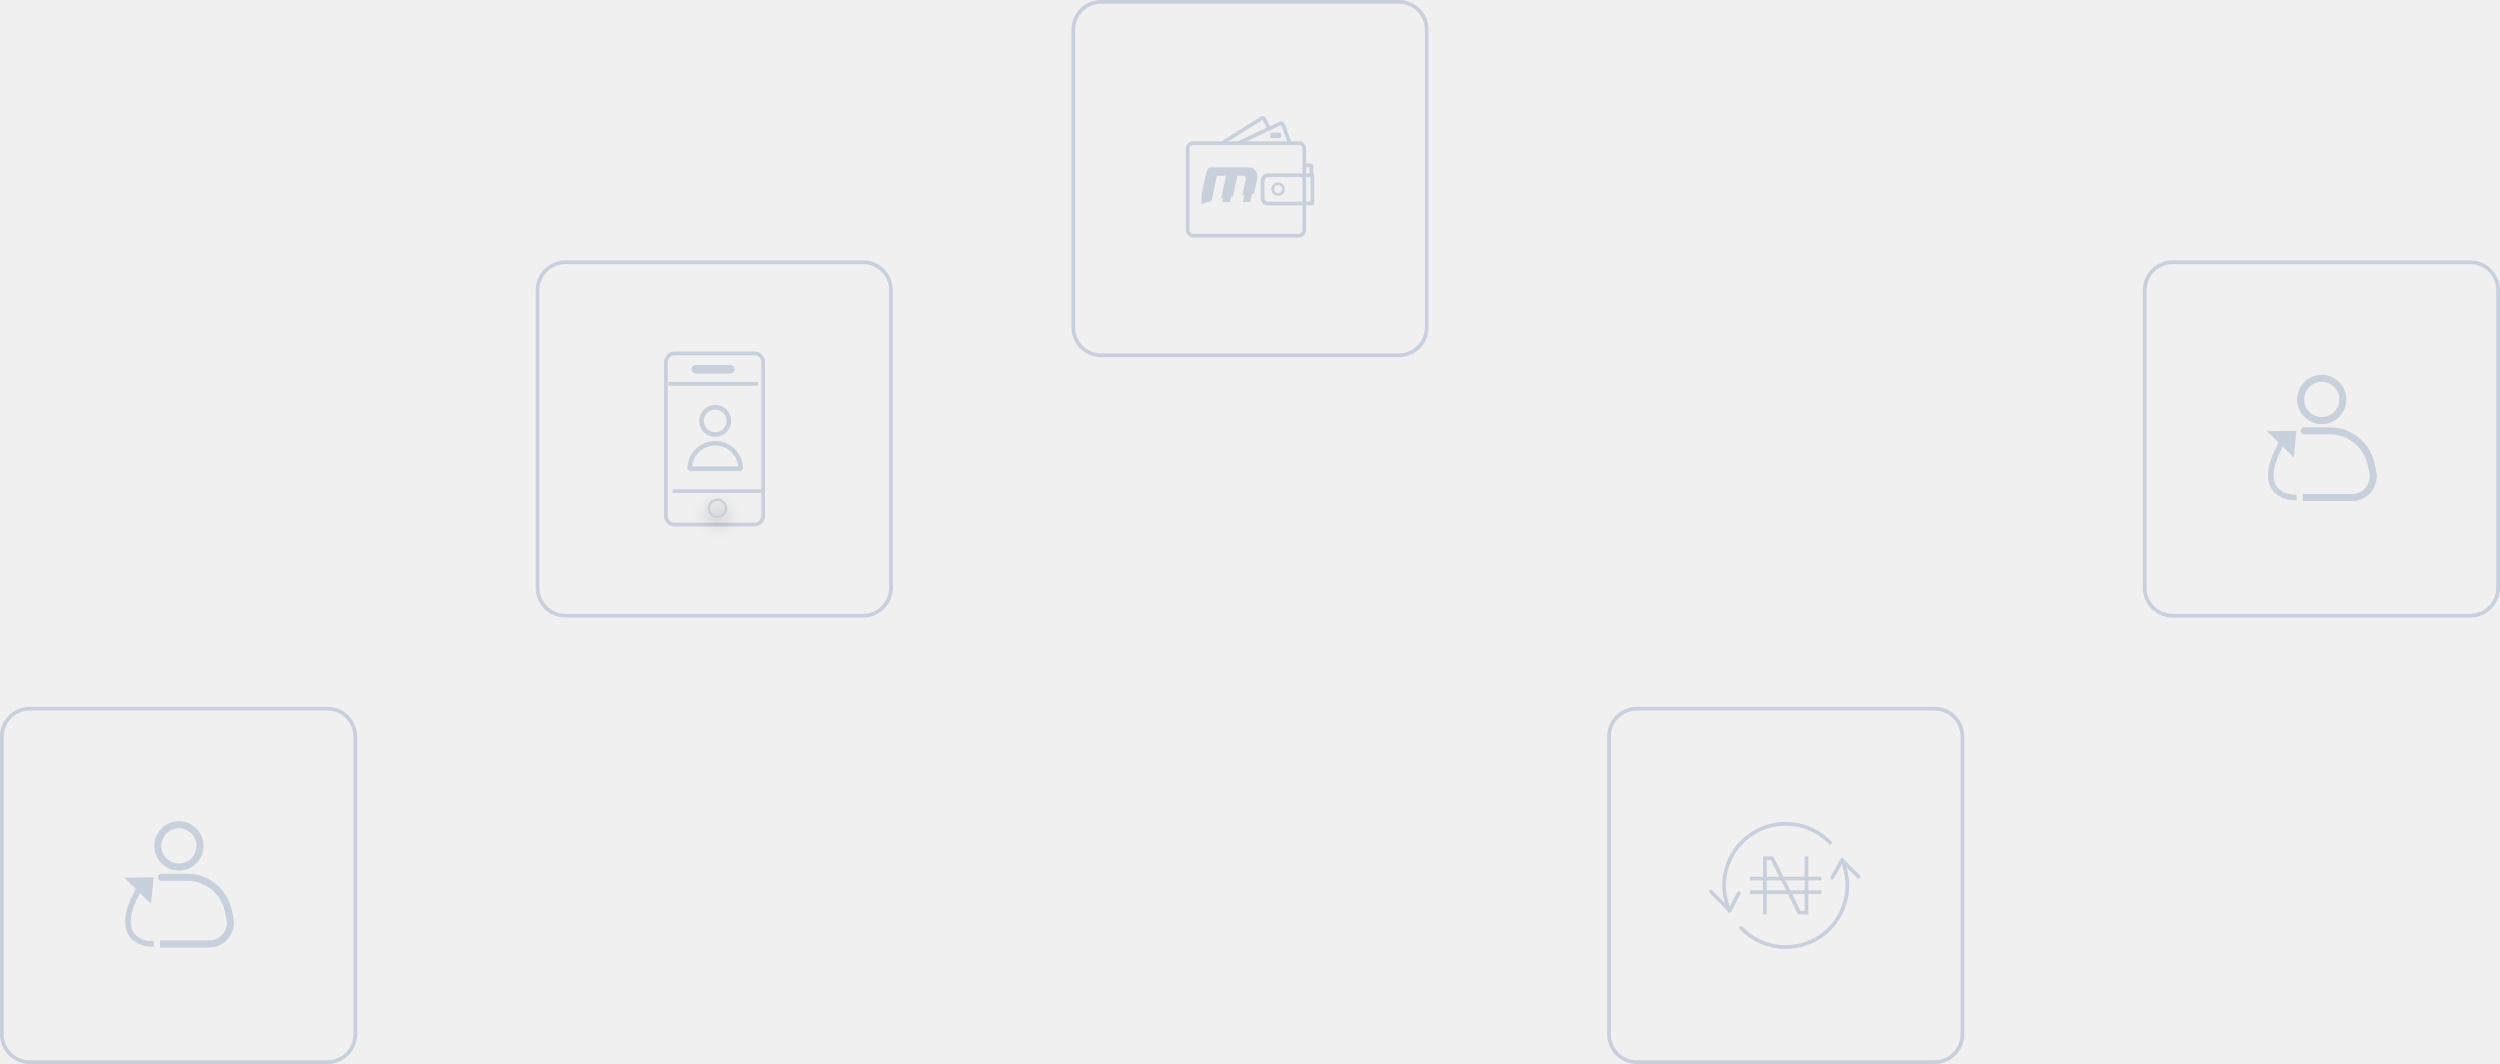
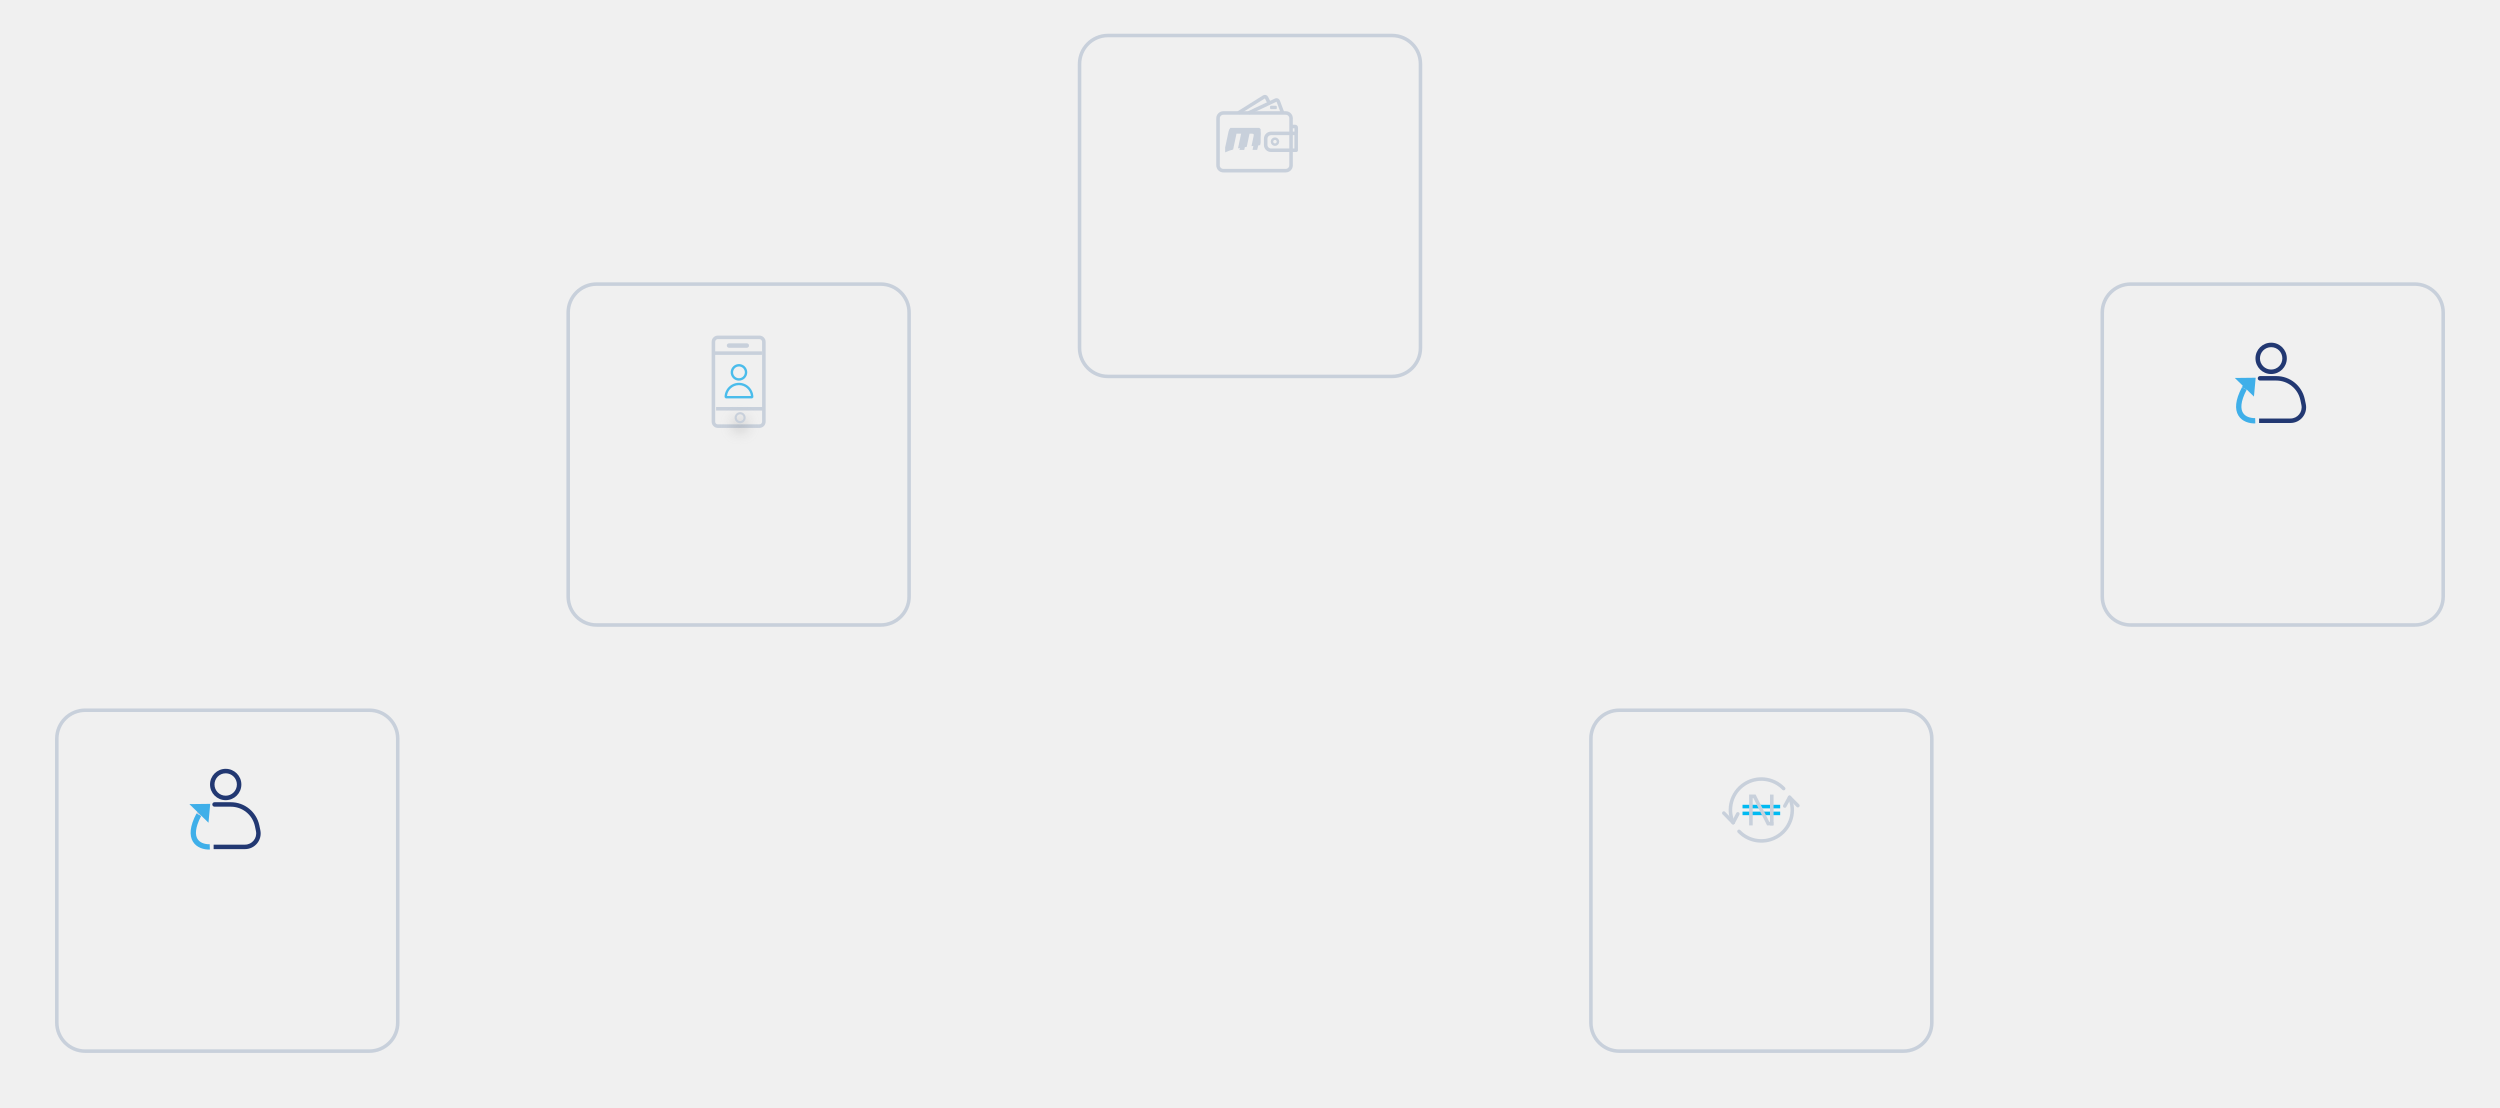
- <svg xmlns="http://www.w3.org/2000/svg" width="672" height="286" viewBox="0 0 672 286" fill="none">
-   <rect x="0.5" y="190.5" width="95" height="95" rx="7.5" stroke="#C8D0DB" />
-   <path fill-rule="evenodd" clip-rule="evenodd" d="M48.083 222.642C45.471 222.642 43.353 224.76 43.353 227.372C43.353 229.984 45.471 232.102 48.083 232.102C50.695 232.102 52.813 229.984 52.813 227.372C52.813 224.76 50.695 222.642 48.083 222.642ZM41.461 227.372C41.461 223.715 44.426 220.75 48.083 220.75C51.74 220.75 54.705 223.715 54.705 227.372C54.705 231.029 51.74 233.994 48.083 233.994C44.426 233.994 41.461 231.029 41.461 227.372Z" fill="#C8D0DB" />
-   <path fill-rule="evenodd" clip-rule="evenodd" d="M43.38 234.859C42.858 234.859 42.434 235.283 42.434 235.805C42.434 236.328 42.858 236.751 43.38 236.751H50.261C55.19 236.751 59.442 240.209 60.448 245.034L60.875 247.086C61.488 250.023 59.245 252.781 56.245 252.781H42.996V254.673H56.245C60.446 254.673 63.585 250.812 62.728 246.7L62.3 244.648C61.112 238.946 56.086 234.859 50.261 234.859H43.38Z" fill="#C8D0DB" />
-   <path d="M36.745 240.109C31.124 250.726 36.745 253.849 41.36 253.731" stroke="#C8D0DB" stroke-width="1.5" />
-   <path d="M36.746 240.108L37.371 238.859" stroke="#C8D0DB" stroke-width="1.5" />
-   <path d="M34.568 236.384L40.728 236.313L40.218 241.885L34.568 236.384Z" fill="#C8D0DB" stroke="#C8D0DB" />
-   <rect x="144.5" y="70.5" width="95" height="95" rx="7.5" stroke="#C8D0DB" />
-   <path fill-rule="evenodd" clip-rule="evenodd" d="M192.244 117.431C190.506 117.431 188.94 116.385 188.276 114.78C187.611 113.175 187.978 111.327 189.206 110.098C190.434 108.87 192.281 108.502 193.886 109.167C195.491 109.832 196.537 111.398 196.537 113.136C196.535 115.507 194.614 117.428 192.244 117.431ZM192.244 110.079C191.007 110.079 189.892 110.823 189.419 111.966C188.946 113.108 189.208 114.424 190.082 115.298C190.956 116.173 192.271 116.434 193.413 115.961C194.555 115.487 195.3 114.372 195.3 113.136C195.298 111.448 193.931 110.081 192.244 110.079ZM199.099 126.631H185.388L184.77 126.012C184.77 123.341 186.194 120.873 188.507 119.537C190.819 118.202 193.668 118.202 195.98 119.537C198.293 120.873 199.717 123.341 199.717 126.012L199.099 126.631ZM186.037 125.393H198.451C198.137 122.199 195.452 119.764 192.244 119.764C189.035 119.764 186.35 122.199 186.037 125.393Z" fill="#C8D0DB" />
-   <path d="M202.828 95C204.102 95 205.134 96.033 205.134 97.307V138.693C205.134 139.967 204.102 141 202.828 141H181.307C180.033 141 179 139.967 179 138.693V97.307C179 96.033 180.033 95 181.307 95H202.828Z" stroke="#C8D0DB" stroke-linecap="round" stroke-linejoin="round" />
-   <path d="M180.156 103.168H203.224" stroke="#C8D0DB" stroke-linecap="square" />
-   <path d="M181.305 132.004H204.373" stroke="#C8D0DB" stroke-linecap="square" />
-   <path d="M196.298 98.094C196.936 98.094 197.452 98.61 197.452 99.247C197.452 99.884 196.936 100.401 196.298 100.401H187.071C186.434 100.401 185.918 99.884 185.918 99.247C185.918 98.61 186.434 98.094 187.071 98.094H196.298Z" fill="#C8D0DB" />
-   <g filter="url(#filter0_d_3287_7843)">
-     <path fill-rule="evenodd" clip-rule="evenodd" d="M190.535 136.619C190.535 135.345 191.568 134.312 192.842 134.312C194.116 134.312 195.149 135.345 195.149 136.619C195.149 137.893 194.116 138.926 192.842 138.926C191.568 138.926 190.535 137.893 190.535 136.619Z" stroke="#C8D0DB" stroke-width="0.6" />
+ <svg xmlns="http://www.w3.org/2000/svg" width="704" height="312" viewBox="0 0 704 312" fill="none">
+   <g filter="url(#filter0_d_3287_7844)">
+     <rect x="448" y="200" width="96" height="96" rx="8" stroke="#C8D0DB" />
  </g>
-   <rect x="288.5" y="0.5" width="95" height="95" rx="7.5" stroke="#C8D0DB" />
-   <rect x="319.254" y="38.469" width="31.344" height="24.875" rx="1.5" stroke="#C8D0DB" />
-   <path d="M328.102 38.688L339.135 31.791C339.385 31.635 339.716 31.728 339.847 31.992L341.039 34.375" stroke="#C8D0DB" />
-   <path d="M332.414 38.688L344.142 33.168C344.406 33.044 344.721 33.172 344.823 33.445L346.789 38.688" stroke="#C8D0DB" />
-   <mask id="path-18-inside-1_3287_7843" fill="white">
-     <path d="M338.883 48.594C338.883 47.489 339.778 46.594 340.883 46.594H352.758C353.034 46.594 353.258 46.818 353.258 47.094V54.719C353.258 54.995 353.034 55.219 352.758 55.219H340.883C339.778 55.219 338.883 54.323 338.883 53.219V48.594Z" />
+   <path d="M506.282 226.87L503.945 224.523L502.589 226.985" stroke="#C8D0DB" stroke-linecap="round" stroke-linejoin="round" />
+   <path d="M485.423 228.955L488.06 231.666L489.373 229.187" stroke="#C8D0DB" stroke-linecap="round" stroke-linejoin="round" />
+   <path d="M503.936 224.519C505.68 228.386 504.382 232.948 500.864 235.318C497.345 237.688 492.63 237.176 489.702 234.107" stroke="#C8D0DB" stroke-linecap="round" stroke-linejoin="round" />
+   <path d="M488.059 231.666C486.315 227.802 487.609 223.243 491.123 220.871C494.637 218.499 499.349 219.003 502.281 222.065" stroke="#C8D0DB" stroke-linecap="round" stroke-linejoin="round" />
+   <path d="M491.195 227.131H500.795" stroke="#00BAF2" stroke-linecap="square" />
+   <path d="M491.195 229.051H500.795" stroke="#00BAF2" stroke-linecap="square" />
+   <path d="M498.875 231.93H497.915L494.075 224.25H493.055V231.93" stroke="#C8D0DB" stroke-linecap="square" />
+   <path d="M498.934 231.93V224.25" stroke="#C8D0DB" stroke-linecap="square" />
+   <g filter="url(#filter1_d_3287_7844)">
+     <rect x="16" y="200" width="96" height="96" rx="8" stroke="#C8D0DB" />
+   </g>
+   <path fill-rule="evenodd" clip-rule="evenodd" d="M63.555 217.761C61.814 217.761 60.402 219.173 60.402 220.915C60.402 222.656 61.814 224.068 63.555 224.068C65.297 224.068 66.709 222.656 66.709 220.915C66.709 219.173 65.297 217.761 63.555 217.761ZM59.141 220.915C59.141 218.477 61.117 216.5 63.555 216.5C65.993 216.5 67.97 218.477 67.97 220.915C67.97 223.353 65.993 225.329 63.555 225.329C61.117 225.329 59.141 223.353 59.141 220.915Z" fill="#223872" />
+   <path fill-rule="evenodd" clip-rule="evenodd" d="M60.416 225.904C60.068 225.904 59.785 226.187 59.785 226.535C59.785 226.883 60.068 227.166 60.416 227.166H65.003C68.288 227.166 71.124 229.471 71.794 232.688L72.079 234.055C72.487 236.013 70.992 237.852 68.992 237.852H60.16V239.113H68.992C71.792 239.113 73.885 236.539 73.314 233.798L73.029 232.43C72.237 228.629 68.886 225.904 65.003 225.904H60.416Z" fill="#223872" />
+   <path d="M55.998 229.406C52.251 236.484 55.998 238.566 59.075 238.487" stroke="#3FAFE9" stroke-width="1.5" />
+   <path d="M56 229.407L56.416 228.574" stroke="#C8D0DB" stroke-width="1.5" />
+   <path d="M54.544 226.922L58.651 226.874L58.31 230.59L54.544 226.922Z" fill="#3FAFE9" stroke="#3FAFE9" />
+   <g>
+     <rect x="304" y="10" width="96" height="96" rx="8" stroke="#C8D0DB" />
+   </g>
+   <rect x="343" y="31.812" width="20.562" height="16.25" rx="1.5" stroke="#C8D0DB" />
+   <path d="M348.73 31.792L355.931 27.291C356.181 27.135 356.511 27.228 356.643 27.492L357.355 28.917" stroke="#C8D0DB" />
+   <path d="M351.605 31.792L359.261 28.19C359.525 28.066 359.839 28.193 359.942 28.467L361.189 31.792" stroke="#C8D0DB" />
+   <mask id="path-23-inside-1_3287_7844" fill="white">
+     <path d="M355.918 39.062C355.918 37.958 356.813 37.062 357.918 37.062H365.001C365.277 37.062 365.501 37.286 365.501 37.562V42.312C365.501 42.589 365.277 42.812 365.001 42.812H357.918C356.813 42.812 355.918 41.917 355.918 40.812V39.062Z" />
  </mask>
-   <path d="M338.883 48.594C338.883 47.489 339.778 46.594 340.883 46.594H352.758C353.034 46.594 353.258 46.818 353.258 47.094V54.719C353.258 54.995 353.034 55.219 352.758 55.219H340.883C339.778 55.219 338.883 54.323 338.883 53.219V48.594Z" stroke="#C8D0DB" stroke-width="2" mask="url(#path-18-inside-1_3287_7843)" />
-   <circle cx="343.547" cy="50.836" r="1.447" stroke="#C8D0DB" stroke-width="0.7" />
-   <rect x="341.465" y="35.668" width="2.875" height="1.438" rx="0.3" fill="#C8D0DB" />
-   <path d="M350.375 44.438H352.231C352.397 44.438 352.531 44.572 352.531 44.737V47.312" stroke="#C8D0DB" />
-   <path d="M329.177 53.827L329.337 53.101L330.371 52.948L330.18 53.827H329.177Z" fill="#C8D0DB" stroke="#C8D0DB" />
-   <path d="M334.706 53.814L335.014 52.309L336.024 52.19L335.647 53.814H334.706Z" fill="#C8D0DB" stroke="#C8D0DB" />
-   <mask id="path-24-inside-2_3287_7843" fill="white">
-     <path d="M323.082 54.253L325.265 53.516L325.106 54.315H323.082V54.253Z" />
+   <path d="M355.918 39.062C355.918 37.958 356.813 37.062 357.918 37.062H365.001C365.277 37.062 365.501 37.286 365.501 37.562V42.312C365.501 42.589 365.277 42.812 365.001 42.812H357.918C356.813 42.812 355.918 41.917 355.918 40.812V39.062Z" stroke="#C8D0DB" stroke-width="2" mask="url(#path-23-inside-1_3287_7844)" />
+   <circle cx="359.03" cy="39.889" r="0.848" stroke="#C8D0DB" stroke-width="0.7" />
+   <rect x="357.641" y="29.779" width="1.917" height="0.958" rx="0.3" fill="#C8D0DB" />
+   <path d="M363.582 35.625H364.72C364.885 35.625 365.02 35.759 365.02 35.925V37.542" stroke="#C8D0DB" />
+   <path d="M349.65 41.718L349.687 41.549L350.024 41.499L349.977 41.718H349.65Z" fill="#4ABCEB" stroke="#C8D0DB" />
+   <path d="M353.335 41.709L353.476 41.024L353.794 40.986L353.626 41.709H353.335Z" fill="#4ABCEB" stroke="#C8D0DB" />
+   <mask id="path-29-inside-2_3287_7844" fill="white">
+     <path d="M345.379 42.167L346.834 41.676L346.728 42.208H345.379V42.167Z" />
  </mask>
-   <path d="M323.082 54.253L325.265 53.516L325.106 54.315H323.082V54.253Z" fill="#C8D0DB" />
-   <path d="M323.082 54.253L322.762 53.306L322.082 53.535V54.253H323.082ZM325.265 53.516L326.246 53.711L326.584 52.014L324.945 52.568L325.265 53.516ZM325.106 54.315V55.315H325.926L326.086 54.51L325.106 54.315ZM323.082 54.315H322.082V55.315H323.082V54.315ZM323.402 55.201L325.585 54.463L324.945 52.568L322.762 53.306L323.402 55.201ZM324.284 53.32L324.125 54.119L326.086 54.51L326.246 53.711L324.284 53.32ZM325.106 53.315H323.082V55.315H325.106V53.315ZM324.082 54.315V54.253H322.082V54.315H324.082Z" fill="#C8D0DB" mask="url(#path-24-inside-2_3287_7843)" />
-   <mask id="mask0_3287_7843" style="mask-type:luminance" maskUnits="userSpaceOnUse" x="323" y="45" width="15" height="10">
-     <path d="M336.664 51.633C335.959 51.708 335.269 51.786 334.594 51.868L335.241 48.825C335.31 48.525 335.344 48.254 335.344 48.012C335.344 47.147 334.822 46.715 333.776 46.715H332.207L331.005 52.36C330.278 52.474 329.58 52.593 328.911 52.718L330.188 46.715H327.222C326.867 46.715 326.654 46.888 326.585 47.233L325.249 53.552C324.426 53.784 323.696 54.033 323.074 54.297L324.689 46.715C324.803 46.172 324.998 45.777 325.274 45.528C325.55 45.28 325.981 45.156 326.567 45.156H334.31C335.264 45.156 336.026 45.347 336.595 45.728C337.165 46.108 337.449 46.697 337.449 47.493C337.449 47.828 337.426 48.093 337.379 48.288L336.664 51.633Z" fill="white" />
-     <path d="M336.664 51.633C335.959 51.708 335.269 51.786 334.594 51.868L335.241 48.825C335.31 48.525 335.344 48.254 335.344 48.012C335.344 47.147 334.822 46.715 333.776 46.715H332.207L331.005 52.36C330.278 52.474 329.58 52.593 328.911 52.718L330.188 46.715H327.222C326.867 46.715 326.654 46.888 326.585 47.233L325.249 53.552C324.426 53.784 323.696 54.033 323.074 54.297L324.689 46.715C324.803 46.172 324.998 45.777 325.274 45.528C325.55 45.28 325.981 45.156 326.567 45.156H334.31C335.264 45.156 336.026 45.347 336.595 45.728C337.165 46.108 337.449 46.697 337.449 47.493C337.449 47.828 337.426 48.093 337.379 48.288L336.664 51.633Z" stroke="white" />
+   <path d="M345.379 42.167L346.834 41.676L346.728 42.208H345.379V42.167Z" fill="#4ABCEB" />
+   <path d="M345.379 42.167L345.059 41.22L344.379 41.45V42.167H345.379ZM346.834 41.676L347.815 41.871L348.154 40.175L346.514 40.728L346.834 41.676ZM346.728 42.208V43.208H347.548L347.709 42.404L346.728 42.208ZM345.379 42.208H344.379V43.208H345.379V42.208ZM345.699 43.115L347.154 42.623L346.514 40.728L345.059 41.22L345.699 43.115ZM345.854 41.48L345.747 42.013L347.709 42.404L347.815 41.871L345.854 41.48ZM346.728 41.208H345.379V43.208H346.728V41.208ZM346.379 42.208V42.167H344.379V42.208H346.379Z" fill="#4ABCEB" mask="url(#path-29-inside-2_3287_7844)" />
+   <mask id="mask0_3287_7844" style="mask-type:luminance" maskUnits="userSpaceOnUse" x="345" y="36" width="10" height="7">
+     <path d="M354.435 40.421C353.965 40.471 353.505 40.523 353.055 40.578L353.486 38.549C353.532 38.349 353.555 38.169 353.555 38.007C353.555 37.431 353.207 37.142 352.51 37.142H351.463L350.662 40.906C350.177 40.982 349.712 41.061 349.266 41.144L350.118 37.142H348.141C347.903 37.142 347.762 37.258 347.716 37.488L346.825 41.701C346.276 41.855 345.79 42.021 345.375 42.197L346.451 37.142C346.528 36.781 346.658 36.517 346.842 36.351C347.025 36.186 347.313 36.103 347.704 36.103H352.866C353.502 36.103 354.009 36.23 354.389 36.485C354.769 36.738 354.958 37.13 354.958 37.661C354.958 37.885 354.943 38.061 354.912 38.192L354.435 40.421Z" fill="white" />
+     <path d="M354.435 40.421C353.965 40.471 353.505 40.523 353.055 40.578L353.486 38.549C353.532 38.349 353.555 38.169 353.555 38.007C353.555 37.431 353.207 37.142 352.51 37.142H351.463L350.662 40.906C350.177 40.982 349.712 41.061 349.266 41.144L350.118 37.142H348.141C347.903 37.142 347.762 37.258 347.716 37.488L346.825 41.701C346.276 41.855 345.79 42.021 345.375 42.197L346.451 37.142C346.528 36.781 346.658 36.517 346.842 36.351C347.025 36.186 347.313 36.103 347.704 36.103H352.866C353.502 36.103 354.009 36.23 354.389 36.485C354.769 36.738 354.958 37.13 354.958 37.661C354.958 37.885 354.943 38.061 354.912 38.192L354.435 40.421Z" stroke="white" />
  </mask>
-   <g mask="url(#mask0_3287_7843)">
-     <path d="M383.903 60.486H320.98V42.945H383.903V60.486Z" fill="#C8D0DB" />
-     <path d="M383.903 60.486H320.98V42.945H383.903V60.486Z" stroke="#C8D0DB" />
+   <g mask="url(#mask0_3287_7844)">
+     <path d="M385.929 46.323H343.98V34.629H385.929V46.323Z" fill="#C8D0DB" />
+     <path d="M385.929 46.323H343.98V34.629H385.929V46.323Z" stroke="#4ABCEB" />
  </g>
-   <rect x="432.5" y="190.5" width="95" height="95" rx="7.5" stroke="#C8D0DB" />
-   <path d="M499.561 235.675L495.117 231.211L492.538 235.893" stroke="#C8D0DB" stroke-linecap="round" stroke-linejoin="round" />
-   <path d="M459.891 239.64L464.905 244.797L467.403 240.082" stroke="#C8D0DB" stroke-linecap="round" stroke-linejoin="round" />
-   <path d="M495.099 231.204C498.416 238.56 495.948 247.236 489.255 251.744C482.563 256.252 473.595 255.279 468.025 249.44" stroke="#C8D0DB" stroke-linecap="round" stroke-linejoin="round" />
-   <path d="M464.903 244.797C461.587 237.446 464.049 228.777 470.732 224.265C477.415 219.754 486.376 220.712 491.954 226.536" stroke="#C8D0DB" stroke-linecap="round" stroke-linejoin="round" />
-   <path d="M470.863 236.168H489.122" stroke="#C8D0DB" stroke-linecap="square" />
-   <path d="M470.863 239.82H489.122" stroke="#C8D0DB" stroke-linecap="square" />
-   <path d="M485.472 245.299H483.646L476.342 230.691H474.402V245.299" stroke="#C8D0DB" stroke-linecap="square" />
-   <path d="M485.582 245.299V230.691" stroke="#C8D0DB" stroke-linecap="square" />
-   <rect x="576.5" y="70.5" width="95" height="95" rx="7.5" stroke="#C8D0DB" />
-   <path fill-rule="evenodd" clip-rule="evenodd" d="M624.083 102.642C621.471 102.642 619.353 104.76 619.353 107.372C619.353 109.984 621.471 112.102 624.083 112.102C626.695 112.102 628.813 109.984 628.813 107.372C628.813 104.76 626.695 102.642 624.083 102.642ZM617.461 107.372C617.461 103.715 620.426 100.75 624.083 100.75C627.74 100.75 630.705 103.715 630.705 107.372C630.705 111.029 627.74 113.994 624.083 113.994C620.426 113.994 617.461 111.029 617.461 107.372Z" fill="#C8D0DB" />
-   <path fill-rule="evenodd" clip-rule="evenodd" d="M619.381 114.859C618.858 114.859 618.435 115.283 618.435 115.805C618.435 116.328 618.858 116.751 619.381 116.751H626.261C631.189 116.751 635.442 120.209 636.448 125.034L636.875 127.086C637.488 130.023 635.245 132.781 632.245 132.781H618.996V134.673H632.245C636.445 134.673 639.585 130.812 638.728 126.7L638.3 124.648C637.112 118.946 632.086 114.859 626.261 114.859H619.381Z" fill="#C8D0DB" />
-   <path d="M612.745 120.109C607.124 130.726 612.745 133.849 617.36 133.731" stroke="#C8D0DB" stroke-width="1.5" />
-   <path d="M612.746 120.108L613.371 118.859" stroke="#C8D0DB" stroke-width="1.5" />
-   <path d="M610.568 116.384L616.728 116.313L616.218 121.885L610.568 116.384Z" fill="#C8D0DB" stroke="#C8D0DB" />
+   <g filter="url(#filter3_d_3287_7844)">
+     <rect x="160" y="80" width="96" height="96" rx="8" stroke="#C8D0DB" />
+   </g>
+   <path fill-rule="evenodd" clip-rule="evenodd" d="M208.093 107.191C207.149 107.191 206.298 106.622 205.937 105.75C205.575 104.877 205.775 103.873 206.442 103.205C207.11 102.538 208.114 102.338 208.986 102.699C209.858 103.061 210.427 103.912 210.427 104.856C210.426 106.145 209.381 107.189 208.093 107.191ZM208.093 103.195C207.421 103.195 206.815 103.599 206.558 104.22C206.301 104.841 206.443 105.556 206.918 106.031C207.394 106.507 208.108 106.649 208.729 106.391C209.35 106.134 209.754 105.528 209.754 104.856C209.753 103.939 209.01 103.196 208.093 103.195ZM211.819 112.191H204.368L204.031 111.854C204.031 110.403 204.805 109.061 206.062 108.335C207.319 107.61 208.867 107.61 210.124 108.335C211.381 109.061 212.155 110.403 212.155 111.854L211.819 112.191ZM204.72 111.518H211.467C211.296 109.782 209.837 108.459 208.093 108.459C206.35 108.459 204.89 109.782 204.72 111.518Z" fill="#4ABCEB" />
+   <path d="M213.848 95C214.541 95 215.102 95.561 215.102 96.254V118.746C215.102 119.439 214.541 120 213.848 120H202.152C201.46 120 200.898 119.439 200.898 118.746V96.254C200.898 95.561 201.46 95 202.152 95H213.848Z" stroke="#C8D0DB" stroke-linecap="round" stroke-linejoin="round" />
+   <path d="M201.523 99.439H214.06" stroke="#C8D0DB" stroke-linecap="square" />
+   <path d="M202.152 115.111H214.689" stroke="#C8D0DB" stroke-linecap="square" />
+   <path d="M210.302 96.682C210.648 96.682 210.929 96.962 210.929 97.308C210.929 97.655 210.648 97.935 210.302 97.935H205.287C204.941 97.935 204.66 97.655 204.66 97.308C204.66 96.962 204.941 96.682 205.287 96.682H210.302Z" fill="#C8D0DB" />
+   <g filter="url(#filter4_d_3287_7844)">
+     <path fill-rule="evenodd" clip-rule="evenodd" d="M207.168 117.619C207.168 116.927 207.729 116.365 208.422 116.365C209.114 116.365 209.675 116.927 209.675 117.619C209.675 118.311 209.114 118.873 208.422 118.873C207.729 118.873 207.168 118.311 207.168 117.619Z" stroke="#C8D0DB" stroke-width="0.6" />
+   </g>
+   <g filter="url(#filter5_d_3287_7844)">
+     <rect x="592" y="80" width="96" height="96" rx="8" stroke="#C8D0DB" />
+   </g>
+   <path fill-rule="evenodd" clip-rule="evenodd" d="M639.555 97.761C637.814 97.761 636.402 99.173 636.402 100.915C636.402 102.656 637.814 104.068 639.555 104.068C641.297 104.068 642.709 102.656 642.709 100.915C642.709 99.173 641.297 97.761 639.555 97.761ZM635.141 100.915C635.141 98.477 637.117 96.5 639.555 96.5C641.994 96.5 643.97 98.477 643.97 100.915C643.97 103.353 641.994 105.329 639.555 105.329C637.117 105.329 635.141 103.353 635.141 100.915Z" fill="#223872" />
+   <path fill-rule="evenodd" clip-rule="evenodd" d="M636.416 105.904C636.068 105.904 635.785 106.187 635.785 106.535C635.785 106.883 636.068 107.166 636.416 107.166H641.003C644.288 107.166 647.124 109.471 647.794 112.688L648.079 114.055C648.487 116.013 646.992 117.852 644.992 117.852H636.16V119.113H644.992C647.792 119.113 649.885 116.539 649.314 113.798L649.029 112.43C648.237 108.629 644.886 105.904 641.003 105.904H636.416Z" fill="#223872" />
+   <path d="M631.998 109.406C628.251 116.484 631.998 118.566 635.075 118.487" stroke="#3FAFE9" stroke-width="1.5" />
+   <path d="M632 109.407L632.416 108.574" stroke="#3FAFE9" stroke-width="1.5" />
+   <path d="M630.544 106.922L634.651 106.874L634.31 110.59L630.544 106.922Z" fill="#3FAFE9" stroke="#3FAFE9" />
  <defs>
-     <filter id="filter0_d_3287_7843" x="186.234" y="132.012" width="13.215" height="13.215" filterUnits="userSpaceOnUse" color-interpolation-filters="sRGB">
+     <filter id="filter0_d_3287_7844" x="406" y="190" width="180" height="180" filterUnits="userSpaceOnUse" color-interpolation-filters="sRGB">
+       <feFlood flood-opacity="0" result="BackgroundImageFix" />
+       <feColorMatrix in="SourceAlpha" type="matrix" values="0 0 0 0 0 0 0 0 0 0 0 0 0 0 0 0 0 0 127 0" result="hardAlpha" />
+       <feMorphology radius="12" operator="erode" in="SourceAlpha" result="effect1_dropShadow_3287_7844" />
+       <feOffset dy="32" />
+       <feGaussianBlur stdDeviation="27" />
+       <feColorMatrix type="matrix" values="0 0 0 0 0.063 0 0 0 0 0.098 0 0 0 0 0.157 0 0 0 0.18 0" />
+       <feBlend mode="normal" in2="BackgroundImageFix" result="effect1_dropShadow_3287_7844" />
+       <feBlend mode="normal" in="SourceGraphic" in2="effect1_dropShadow_3287_7844" result="shape" />
+     </filter>
+     <filter id="filter1_d_3287_7844" x="-26" y="190" width="180" height="180" filterUnits="userSpaceOnUse" color-interpolation-filters="sRGB">
+       <feFlood flood-opacity="0" result="BackgroundImageFix" />
+       <feColorMatrix in="SourceAlpha" type="matrix" values="0 0 0 0 0 0 0 0 0 0 0 0 0 0 0 0 0 0 127 0" result="hardAlpha" />
+       <feMorphology radius="12" operator="erode" in="SourceAlpha" result="effect1_dropShadow_3287_7844" />
+       <feOffset dy="32" />
+       <feGaussianBlur stdDeviation="27" />
+       <feColorMatrix type="matrix" values="0 0 0 0 0.063 0 0 0 0 0.098 0 0 0 0 0.157 0 0 0 0.18 0" />
+       <feBlend mode="normal" in2="BackgroundImageFix" result="effect1_dropShadow_3287_7844" />
+       <feBlend mode="normal" in="SourceGraphic" in2="effect1_dropShadow_3287_7844" result="shape" />
+     </filter>
+     <filter id="filter2_d_3287_7844" x="262" y="0" width="180" height="180" filterUnits="userSpaceOnUse" color-interpolation-filters="sRGB">
+       <feFlood flood-opacity="0" result="BackgroundImageFix" />
+       <feColorMatrix in="SourceAlpha" type="matrix" values="0 0 0 0 0 0 0 0 0 0 0 0 0 0 0 0 0 0 127 0" result="hardAlpha" />
+       <feMorphology radius="12" operator="erode" in="SourceAlpha" result="effect1_dropShadow_3287_7844" />
+       <feOffset dy="32" />
+       <feGaussianBlur stdDeviation="27" />
+       <feColorMatrix type="matrix" values="0 0 0 0 0.063 0 0 0 0 0.098 0 0 0 0 0.157 0 0 0 0.18 0" />
+       <feBlend mode="normal" in2="BackgroundImageFix" result="effect1_dropShadow_3287_7844" />
+       <feBlend mode="normal" in="SourceGraphic" in2="effect1_dropShadow_3287_7844" result="shape" />
+     </filter>
+     <filter id="filter3_d_3287_7844" x="118" y="70" width="180" height="180" filterUnits="userSpaceOnUse" color-interpolation-filters="sRGB">
+       <feFlood flood-opacity="0" result="BackgroundImageFix" />
+       <feColorMatrix in="SourceAlpha" type="matrix" values="0 0 0 0 0 0 0 0 0 0 0 0 0 0 0 0 0 0 127 0" result="hardAlpha" />
+       <feMorphology radius="12" operator="erode" in="SourceAlpha" result="effect1_dropShadow_3287_7844" />
+       <feOffset dy="32" />
+       <feGaussianBlur stdDeviation="27" />
+       <feColorMatrix type="matrix" values="0 0 0 0 0.063 0 0 0 0 0.098 0 0 0 0 0.157 0 0 0 0.18 0" />
+       <feBlend mode="normal" in2="BackgroundImageFix" result="effect1_dropShadow_3287_7844" />
+       <feBlend mode="normal" in="SourceGraphic" in2="effect1_dropShadow_3287_7844" result="shape" />
+     </filter>
+     <filter id="filter4_d_3287_7844" x="202.867" y="114.064" width="11.109" height="11.107" filterUnits="userSpaceOnUse" color-interpolation-filters="sRGB">
      <feFlood flood-opacity="0" result="BackgroundImageFix" />
      <feColorMatrix in="SourceAlpha" type="matrix" values="0 0 0 0 0 0 0 0 0 0 0 0 0 0 0 0 0 0 127 0" result="hardAlpha" />
      <feOffset dy="2" />
      <feGaussianBlur stdDeviation="2" />
      <feColorMatrix type="matrix" values="0 0 0 0 0.392 0 0 0 0 0.392 0 0 0 0 0.392 0 0 0 0.498 0" />
-       <feBlend mode="normal" in2="BackgroundImageFix" result="effect1_dropShadow_3287_7843" />
-       <feBlend mode="normal" in="SourceGraphic" in2="effect1_dropShadow_3287_7843" result="shape" />
+       <feBlend mode="normal" in2="BackgroundImageFix" result="effect1_dropShadow_3287_7844" />
+       <feBlend mode="normal" in="SourceGraphic" in2="effect1_dropShadow_3287_7844" result="shape" />
    </filter>
+     <filter id="filter5_d_3287_7844" x="550" y="70" width="180" height="180" filterUnits="userSpaceOnUse" color-interpolation-filters="sRGB">
+       <feFlood flood-opacity="0" result="BackgroundImageFix" />
+       <feColorMatrix in="SourceAlpha" type="matrix" values="0 0 0 0 0 0 0 0 0 0 0 0 0 0 0 0 0 0 127 0" result="hardAlpha" />
+       <feMorphology radius="12" operator="erode" in="SourceAlpha" result="effect1_dropShadow_3287_7844" />
+       <feOffset dy="32" />
+       <feGaussianBlur stdDeviation="27" />
+       <feColorMatrix type="matrix" values="0 0 0 0 0.063 0 0 0 0 0.098 0 0 0 0 0.157 0 0 0 0.18 0" />
+       <feBlend mode="normal" in2="BackgroundImageFix" result="effect1_dropShadow_3287_7844" />
+       <feBlend mode="normal" in="SourceGraphic" in2="effect1_dropShadow_3287_7844" result="shape" />
+     </filter>
+     <linearGradient id="paint0_linear_3287_7844" x1="327.25" y1="50.5" x2="327.25" y2="245.5" gradientUnits="userSpaceOnUse">
+       <stop stop-color="#9B66FF" />
+       <stop offset="1" stop-color="#13ECE2" />
+     </linearGradient>
  </defs>
</svg>
